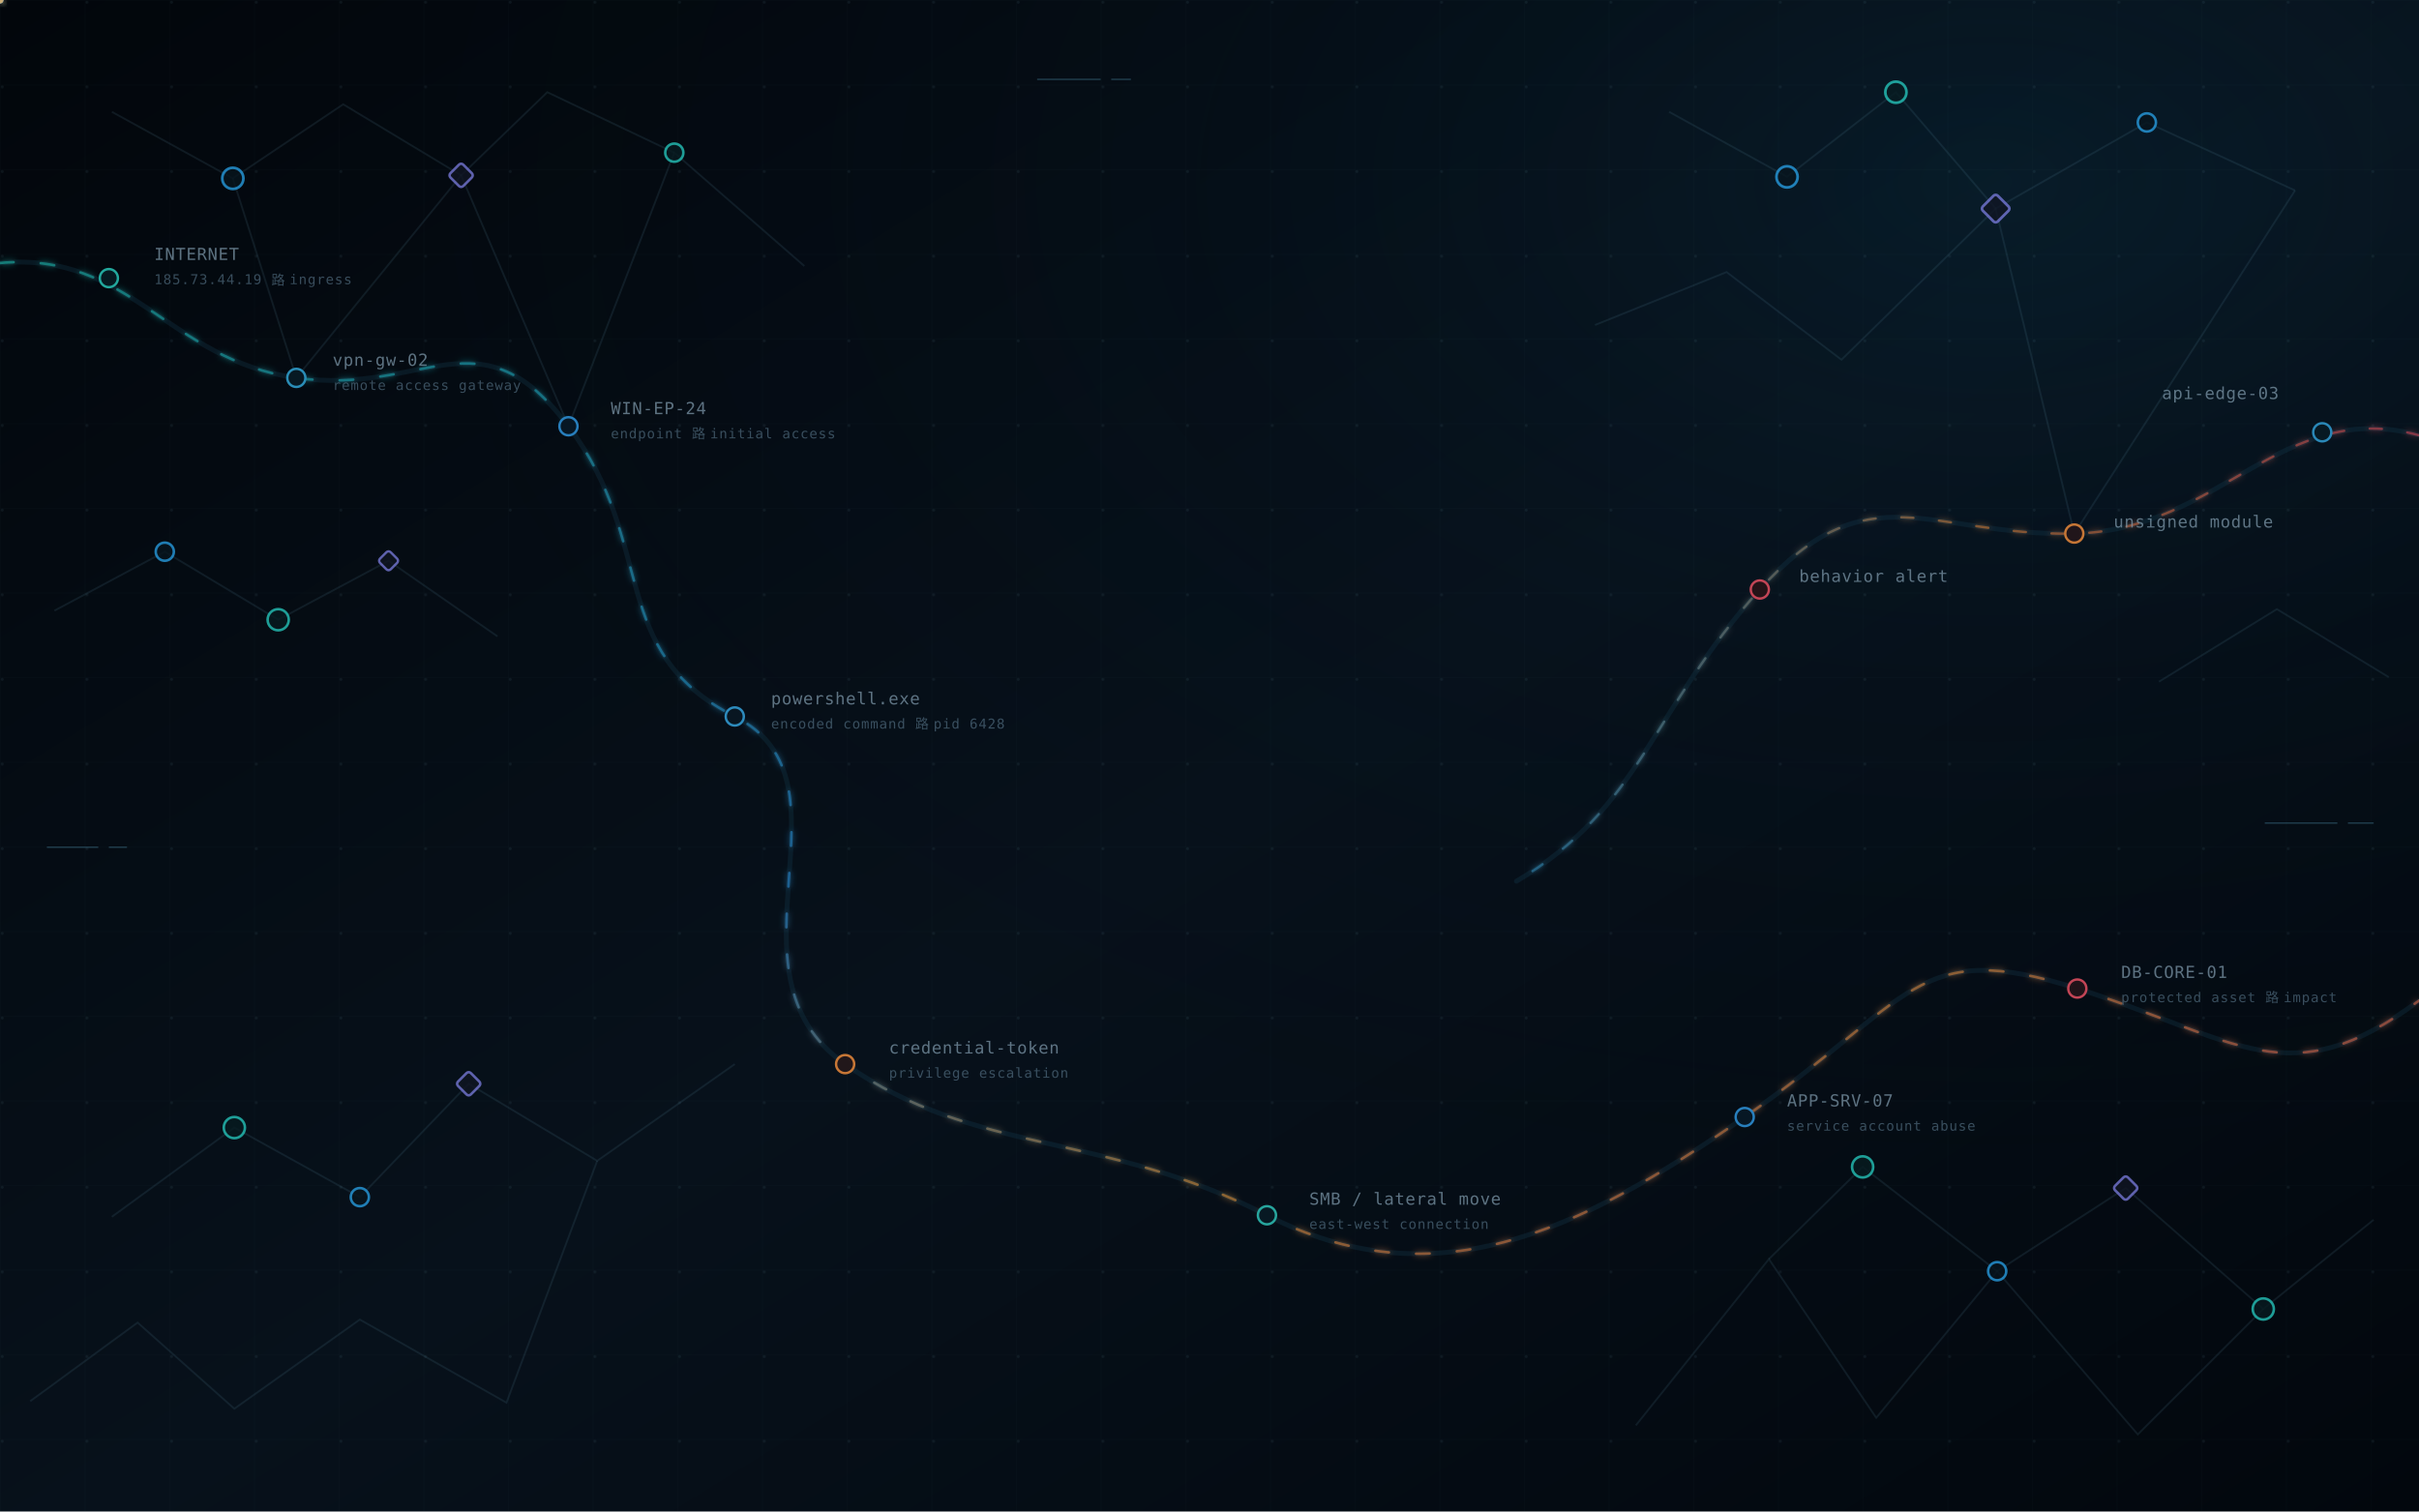
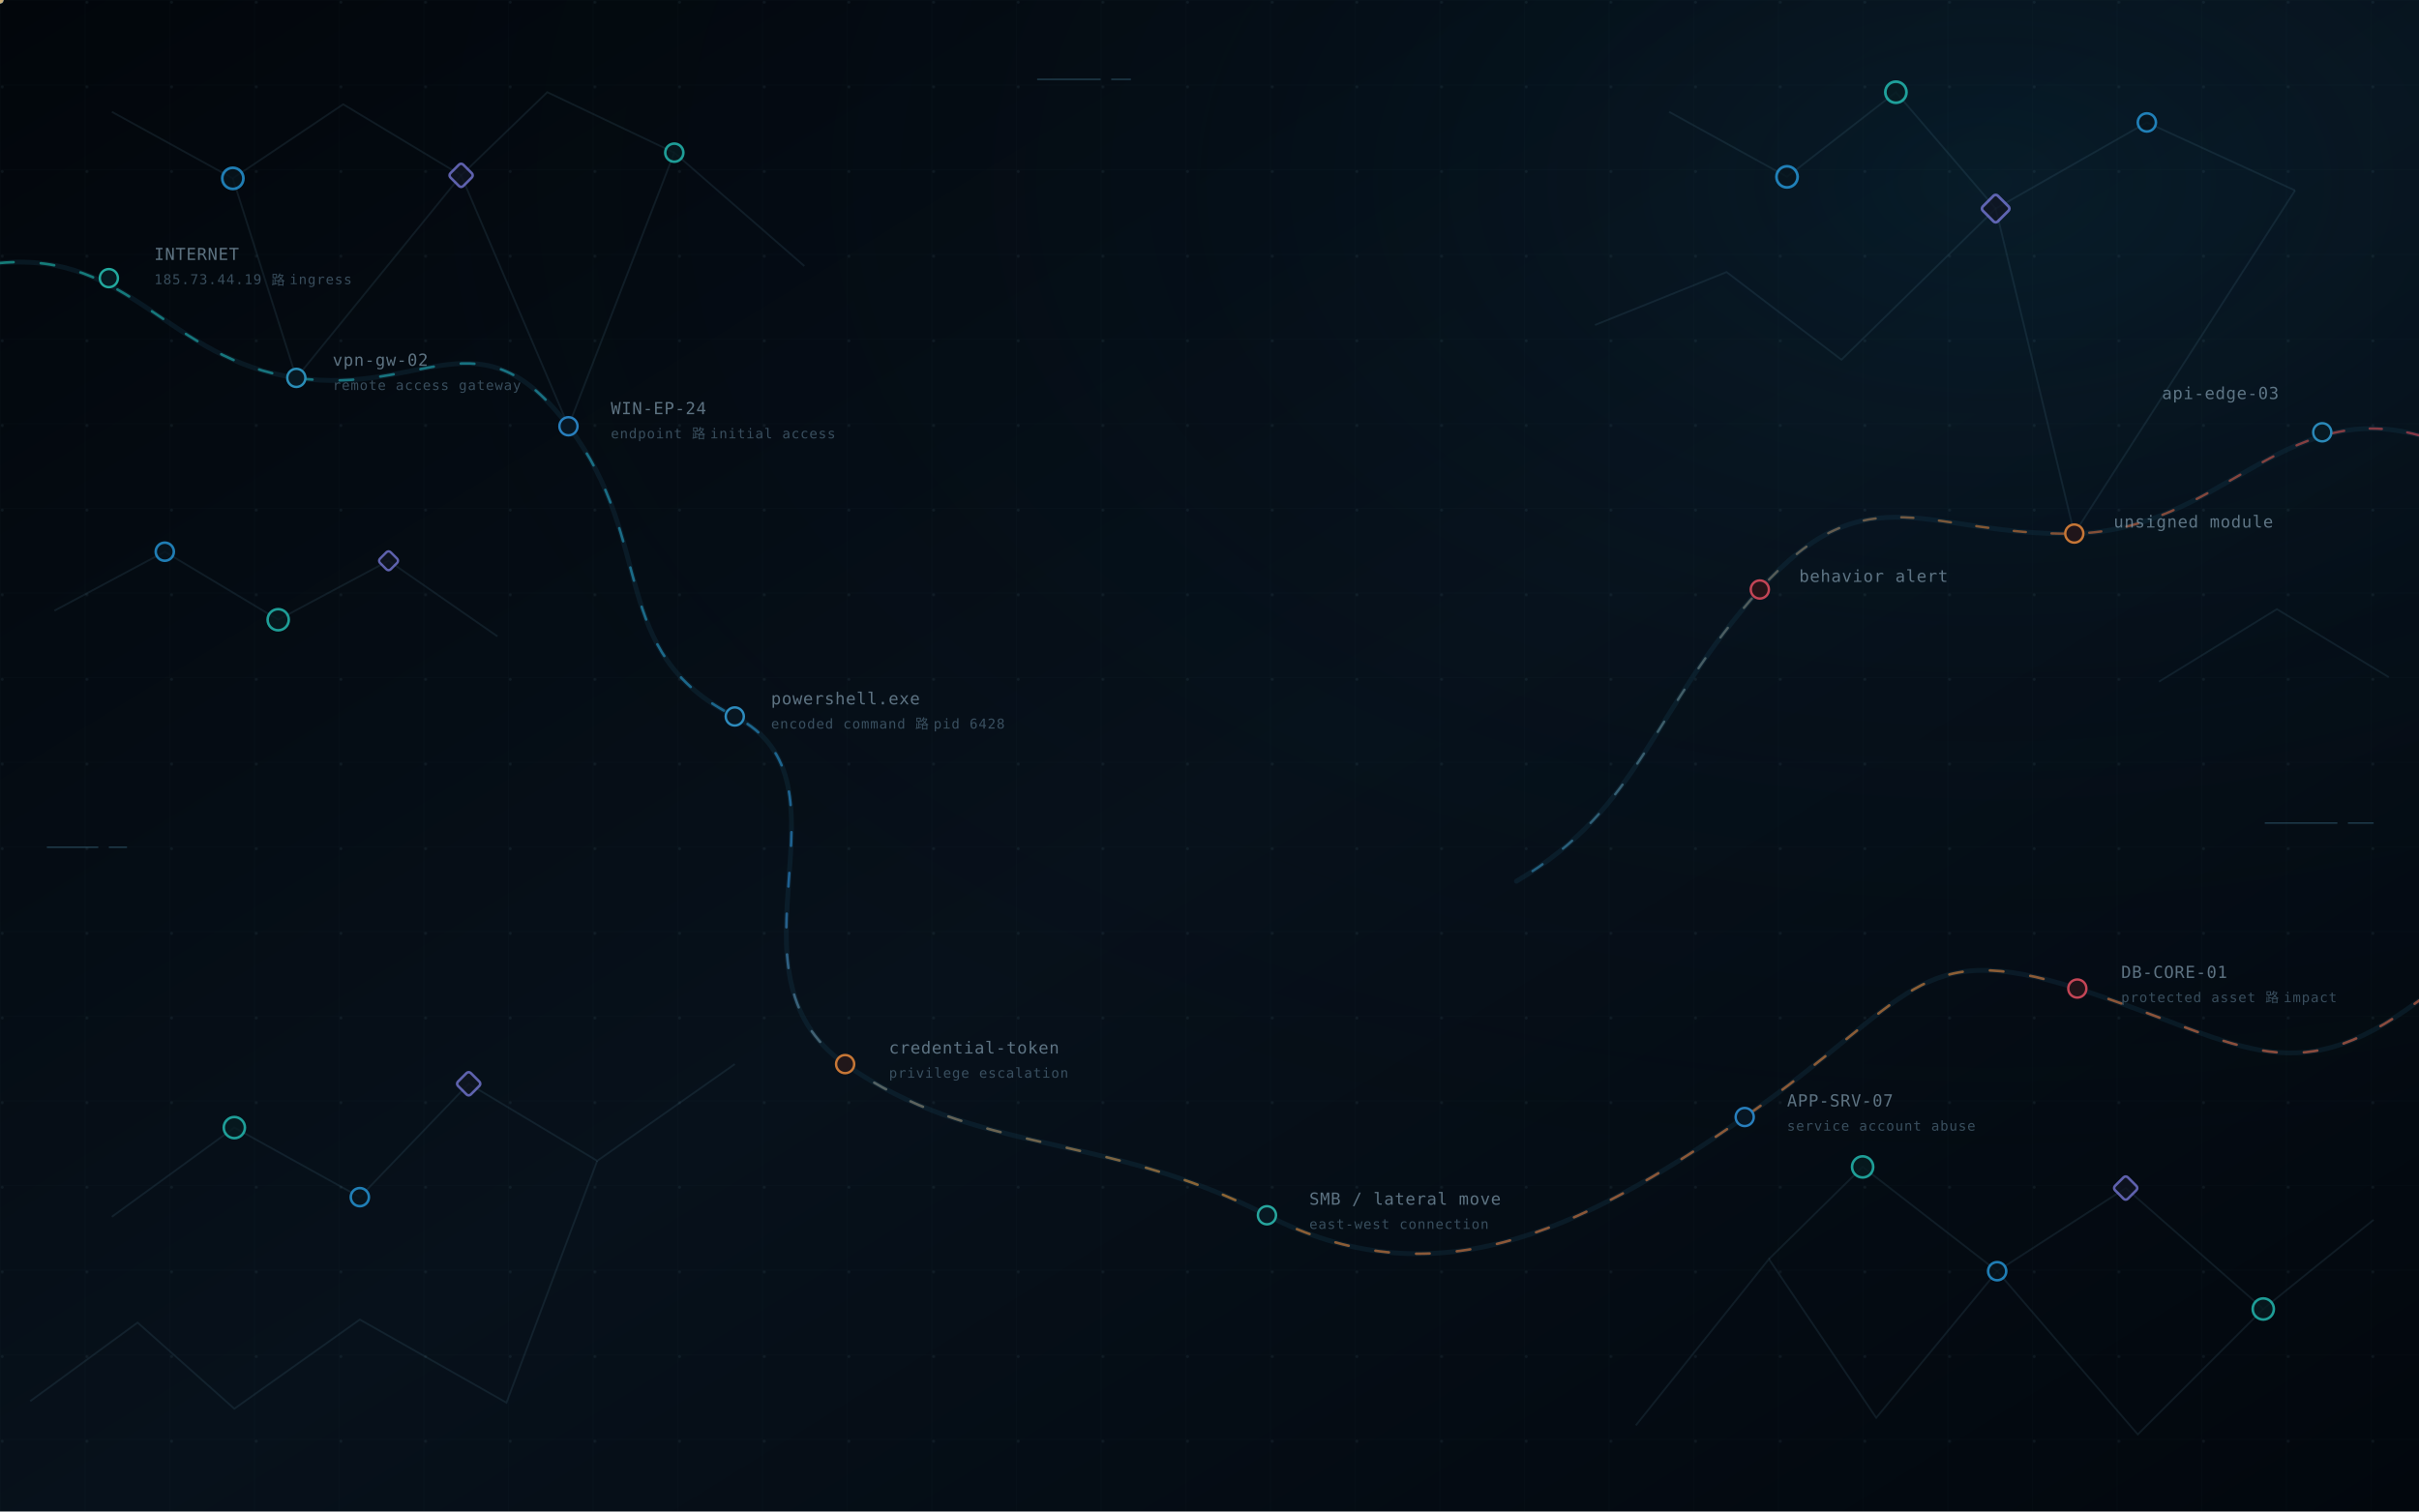
<svg xmlns="http://www.w3.org/2000/svg" width="1600" height="1000" viewBox="0 0 1600 1000" role="img" aria-labelledby="title desc">
  <defs>
    <linearGradient id="bg2" x1="0" y1="0" x2="1" y2="1">
      <stop offset="0" stop-color="#02060b" />
      <stop offset=".52" stop-color="#07111b" />
      <stop offset="1" stop-color="#02070d" />
    </linearGradient>
    <radialGradient id="ambient2" cx="82%" cy="12%" r="72%">
      <stop offset="0" stop-color="#0a3950" stop-opacity=".28" />
      <stop offset=".46" stop-color="#061c2b" stop-opacity=".12" />
      <stop offset="1" stop-color="#02060b" stop-opacity="0" />
    </radialGradient>
    <linearGradient id="trace2" x1="0" y1="0" x2="1" y2="1">
      <stop offset="0" stop-color="#1aa99f" />
      <stop offset=".48" stop-color="#287fc2" />
      <stop offset=".72" stop-color="#c98638" />
      <stop offset="1" stop-color="#c34556" />
    </linearGradient>
    <linearGradient id="traceHot" x1="1" y1="0" x2="0" y2="0">
      <stop offset="0" stop-color="#c84455" />
      <stop offset=".48" stop-color="#c77736" />
      <stop offset="1" stop-color="#2a88b8" />
    </linearGradient>
    <pattern id="microGrid2" width="56" height="56" patternUnits="userSpaceOnUse">
      <path d="M56 0H0V56" fill="none" stroke="#69a8c3" stroke-width=".45" opacity=".045" />
      <circle cx="1.5" cy="1.5" r="1" fill="#83bad1" opacity=".08" />
    </pattern>
    <filter id="nodeShadow2" x="-80%" y="-80%" width="260%" height="260%">
      <feDropShadow dx="0" dy="3" stdDeviation="4" flood-color="#000" flood-opacity=".62" />
      <feDropShadow dx="0" dy="0" stdDeviation="2" flood-color="#20bde6" flood-opacity=".14" />
-     </filter>
-     <filter id="traceGlow2" x="-50%" y="-50%" width="200%" height="200%">
-       <feGaussianBlur stdDeviation="2.2" result="g" />
-       <feMerge>
-         <feMergeNode in="g" />
-         <feMergeNode in="SourceGraphic" />
-       </feMerge>
    </filter>
    <path id="primaryRoute2" d="M0 174 C86 166 111 238 196 250 S317 204 376 282 S401 431 486 474 S472 643 559 704 S729 748 838 804 S1042 817 1154 739 S1267 620 1374 654 S1514 726 1600 662" />
    <path id="hotRoute2" d="M1600 288 C1510 263 1468 351 1372 353 S1236 310 1164 390 S1086 534 1003 583" />
    <style>
    .link2{fill:none;stroke:#5d91aa;stroke-width:1.2;opacity:.14}
    .link2b{fill:none;stroke:#56abc4;stroke-width:1.25;opacity:.22}
    .traceBase2{fill:none;stroke:#153c50;stroke-width:3.2;opacity:.3;stroke-linecap:round}
    .traceFlow2{fill:none;stroke:url(#trace2);stroke-width:1.7;opacity:.68;stroke-linecap:round;stroke-dasharray:9 18;animation:flow2 6.5s linear infinite}
    .traceFlowHot2{fill:none;stroke:url(#traceHot);stroke-width:1.6;opacity:.64;stroke-linecap:round;stroke-dasharray:8 17;animation:flow2 5.3s linear infinite reverse}
    .fade2{animation:fade2 4.6s ease-in-out infinite}
    .twinkle2{transform-box:fill-box;transform-origin:center;animation-name:twinkle2;animation-timing-function:linear;animation-iteration-count:infinite}
    .label2{font:500 11px ui-monospace,SFMono-Regular,Consolas,monospace;letter-spacing:.04em;fill:#7f9aac;opacity:.72}
    .meta2{font:500 9px ui-monospace,SFMono-Regular,Consolas,monospace;letter-spacing:.06em;fill:#58768a;opacity:.62}
    @keyframes flow2{to{stroke-dashoffset:-81}}
    @keyframes fade2{0%,100%{opacity:.22}50%{opacity:.48}}
    @keyframes twinkle2{0%,61%,100%{opacity:.38}65%{opacity:.92}69%{opacity:.44}73%{opacity:.76}78%{opacity:.38}}
    @media(prefers-reduced-motion:reduce){.traceFlow2,.traceFlowHot2,.fade2,.twinkle2{animation:none!important}}
  </style>
  </defs>
  <rect width="1600" height="1000" fill="url(#bg2)" />
  <rect width="1600" height="1000" fill="url(#ambient2)" />
  <rect width="1600" height="1000" fill="url(#microGrid2)" />
  <g>
    <path class="link2" d="M74 74L154 118L227 69L305 116L362 61L446 101" />
    <path class="link2" d="M154 118L196 250L305 116L376 282L446 101L532 176" />
    <path class="link2" d="M36 404L109 365L184 410L257 371L329 421" />
    <path class="link2" d="M74 805L155 746L238 792L310 717L395 768L486 704" />
    <path class="link2" d="M20 927L91 875L155 932L238 873L335 928L395 768" />
    <path class="link2" d="M1104 74L1182 117L1254 61L1320 138L1420 81L1518 126" />
    <path class="link2" d="M1055 215L1142 180L1218 238L1320 138L1372 353L1518 126" />
    <path class="link2" d="M1170 833L1232 772L1321 841L1406 786L1497 866L1570 807" />
    <path class="link2" d="M1082 943L1170 833L1241 938L1321 841L1414 949L1497 866" />
    <path class="link2" d="M1428 451L1506 403L1580 448" />
  </g>
  <use href="#primaryRoute2" class="traceBase2" />
-   <use href="#primaryRoute2" class="traceFlow2" filter="url(#traceGlow2)" />
+   <use href="#primaryRoute2" class="traceFlow2" />
  <g transform="translate(72 184)">
    <circle r="6" fill="#061a21" stroke="#22a89d" stroke-width="1.6" />
  </g>
  <text x="102" y="172" class="label2">INTERNET</text>
  <text x="102" y="188" class="meta2">185.73.44.19 路 ingress</text>
  <g transform="translate(196 250)">
    <circle r="6" fill="#071923" stroke="#2a8db7" stroke-width="1.6" />
  </g>
  <text x="220" y="242" class="label2">vpn-gw-02</text>
  <text x="220" y="258" class="meta2">remote access gateway</text>
  <g transform="translate(376 282)">
    <circle r="6" fill="#071724" stroke="#287fbd" stroke-width="1.6" />
  </g>
  <text x="404" y="274" class="label2">WIN-EP-24</text>
  <text x="404" y="290" class="meta2">endpoint 路 initial access</text>
  <g transform="translate(486 474)">
    <circle r="6" fill="#081621" stroke="#2d8bbd" stroke-width="1.6" />
  </g>
  <text x="510" y="466" class="label2">powershell.exe</text>
  <text x="510" y="482" class="meta2">encoded command 路 pid 6428</text>
  <g transform="translate(559 704)">
    <circle r="6" fill="#21171a" stroke="#c77736" stroke-width="1.6" />
  </g>
  <text x="588" y="697" class="label2" fill="#d6a068">credential-token</text>
  <text x="588" y="713" class="meta2">privilege escalation</text>
  <g transform="translate(838 804)">
    <circle r="6" fill="#071923" stroke="#27a69e" stroke-width="1.6" />
  </g>
  <text x="866" y="797" class="label2">SMB / lateral move</text>
  <text x="866" y="813" class="meta2">east-west connection</text>
  <g transform="translate(1154 739)">
    <circle r="6" fill="#071724" stroke="#287fbd" stroke-width="1.6" />
  </g>
  <text x="1182" y="732" class="label2">APP-SRV-07</text>
  <text x="1182" y="748" class="meta2">service account abuse</text>
  <g transform="translate(1374 654)">
    <circle r="6" fill="#211319" stroke="#c34556" stroke-width="1.6" />
  </g>
  <text x="1403" y="647" class="label2">DB-CORE-01</text>
  <text x="1403" y="663" class="meta2">protected asset 路 impact</text>
-   <circle r="2.4" fill="#a8c9cf" opacity=".82" filter="url(#traceGlow2)">
+   <circle r="2.4" fill="#a8c9cf" opacity=".82">
    <animateMotion dur="6.5s" repeatCount="indefinite">
      <mpath href="#primaryRoute2" />
    </animateMotion>
  </circle>
-   <circle r="2" fill="#3aaea6" opacity=".78" filter="url(#traceGlow2)">
+   <circle r="2" fill="#3aaea6" opacity=".78">
    <animateMotion dur="6.5s" begin="-2.15s" repeatCount="indefinite">
      <mpath href="#primaryRoute2" />
    </animateMotion>
  </circle>
-   <circle r="2.1" fill="#d49147" opacity=".8" filter="url(#traceGlow2)">
+   <circle r="2.1" fill="#d49147" opacity=".8">
    <animateMotion dur="6.5s" begin="-4.3s" repeatCount="indefinite">
      <mpath href="#primaryRoute2" />
    </animateMotion>
  </circle>
  <use href="#hotRoute2" class="traceBase2" opacity=".55" />
-   <use href="#hotRoute2" class="traceFlowHot2" filter="url(#traceGlow2)" />
+   <use href="#hotRoute2" class="traceFlowHot2" />
  <g transform="translate(1536 286)">
    <circle r="6" fill="#071923" stroke="#2a88b8" stroke-width="1.6" />
  </g>
  <text x="1430" y="264" class="label2">api-edge-03</text>
  <g transform="translate(1372 353)">
    <circle r="6" fill="#20151a" stroke="#c77736" stroke-width="1.6" />
  </g>
  <text x="1398" y="349" class="label2">unsigned module</text>
  <g transform="translate(1164 390)">
    <circle r="6" fill="#251318" stroke="#c34556" stroke-width="1.6" />
  </g>
  <text x="1190" y="385" class="label2">behavior alert</text>
-   <circle r="2.2" fill="#d0b37b" opacity=".78" filter="url(#traceGlow2)">
+   <circle r="2.2" fill="#d0b37b" opacity=".78">
    <animateMotion dur="5.3s" repeatCount="indefinite">
      <mpath href="#hotRoute2" />
    </animateMotion>
  </circle>
  <g opacity=".78">
    <g transform="translate(154 118)" class="twinkle2" style="animation-duration:4.1s;animation-delay:-0.6s">
      <circle r="7" fill="#07141e" stroke="#279de1" stroke-width="1.8" />
    </g>
    <g transform="translate(305 116)" class="twinkle2" style="animation-duration:5.8s;animation-delay:-2.1s">
      <rect x="-6" y="-6" width="12" height="12" rx="2" fill="#101522" stroke="#7779d8" stroke-width="1.7" transform="rotate(45)" />
    </g>
    <g transform="translate(446 101)" class="twinkle2" style="animation-duration:6.3s;animation-delay:-4.7s">
      <circle r="6" fill="#071b20" stroke="#25c7bc" stroke-width="1.7" />
    </g>
    <g transform="translate(109 365)" class="twinkle2" style="animation-duration:4.8s;animation-delay:-1.3s">
      <circle r="6" fill="#07141e" stroke="#279de1" stroke-width="1.7" />
    </g>
    <g transform="translate(184 410)" class="twinkle2" style="animation-duration:7.1s;animation-delay:-5.2s">
      <circle r="7" fill="#071b20" stroke="#25c7bc" stroke-width="1.7" />
    </g>
    <g transform="translate(257 371)" class="twinkle2" style="animation-duration:5.2s;animation-delay:-3.4s">
      <rect x="-5" y="-5" width="10" height="10" rx="2" fill="#101522" stroke="#7779d8" stroke-width="1.6" transform="rotate(45)" />
    </g>
    <g transform="translate(155 746)" class="twinkle2" style="animation-duration:6.8s;animation-delay:-0.9s">
      <circle r="7" fill="#071b20" stroke="#25c7bc" stroke-width="1.7" />
    </g>
    <g transform="translate(238 792)" class="twinkle2" style="animation-duration:4.4s;animation-delay:-3.1s">
      <circle r="6" fill="#07141e" stroke="#279de1" stroke-width="1.7" />
    </g>
    <g transform="translate(310 717)" class="twinkle2" style="animation-duration:7.6s;animation-delay:-6.2s">
      <rect x="-6" y="-6" width="12" height="12" rx="2" fill="#101522" stroke="#7779d8" stroke-width="1.7" transform="rotate(45)" />
    </g>
    <g transform="translate(1182 117)" class="twinkle2" style="animation-duration:5.9s;animation-delay:-1.8s">
      <circle r="7" fill="#07141e" stroke="#279de1" stroke-width="1.8" />
    </g>
    <g transform="translate(1254 61)" class="twinkle2" style="animation-duration:6.1s;animation-delay:-4.1s">
      <circle r="7" fill="#071b20" stroke="#25c7bc" stroke-width="1.8" />
    </g>
    <g transform="translate(1320 138)" class="twinkle2" style="animation-duration:4.6s;animation-delay:-2.7s">
      <rect x="-7" y="-7" width="14" height="14" rx="2" fill="#101522" stroke="#7779d8" stroke-width="1.8" transform="rotate(45)" />
    </g>
    <g transform="translate(1420 81)" class="twinkle2" style="animation-duration:7.3s;animation-delay:-6.5s">
      <circle r="6" fill="#07141e" stroke="#279de1" stroke-width="1.7" />
    </g>
    <g transform="translate(1232 772)" class="twinkle2" style="animation-duration:5.4s;animation-delay:-0.4s">
      <circle r="7" fill="#071b20" stroke="#25c7bc" stroke-width="1.7" />
    </g>
    <g transform="translate(1321 841)" class="twinkle2" style="animation-duration:6.6s;animation-delay:-5.6s">
      <circle r="6" fill="#07141e" stroke="#279de1" stroke-width="1.7" />
    </g>
    <g transform="translate(1406 786)" class="twinkle2" style="animation-duration:4.9s;animation-delay:-2.3s">
      <rect x="-6" y="-6" width="12" height="12" rx="2" fill="#101522" stroke="#7779d8" stroke-width="1.7" transform="rotate(45)" />
    </g>
    <g transform="translate(1497 866)" class="twinkle2" style="animation-duration:7.8s;animation-delay:-7.1s">
      <circle r="7" fill="#071b20" stroke="#25c7bc" stroke-width="1.7" />
    </g>
  </g>
  <g class="fade2" opacity=".35" fill="#4b8ca8">
    <rect x="31" y="560" width="34" height="1" />
    <rect x="72" y="560" width="12" height="1" />
    <rect x="1498" y="544" width="48" height="1" />
    <rect x="1553" y="544" width="17" height="1" />
    <rect x="686" y="52" width="42" height="1" />
    <rect x="735" y="52" width="13" height="1" />
  </g>
</svg>
